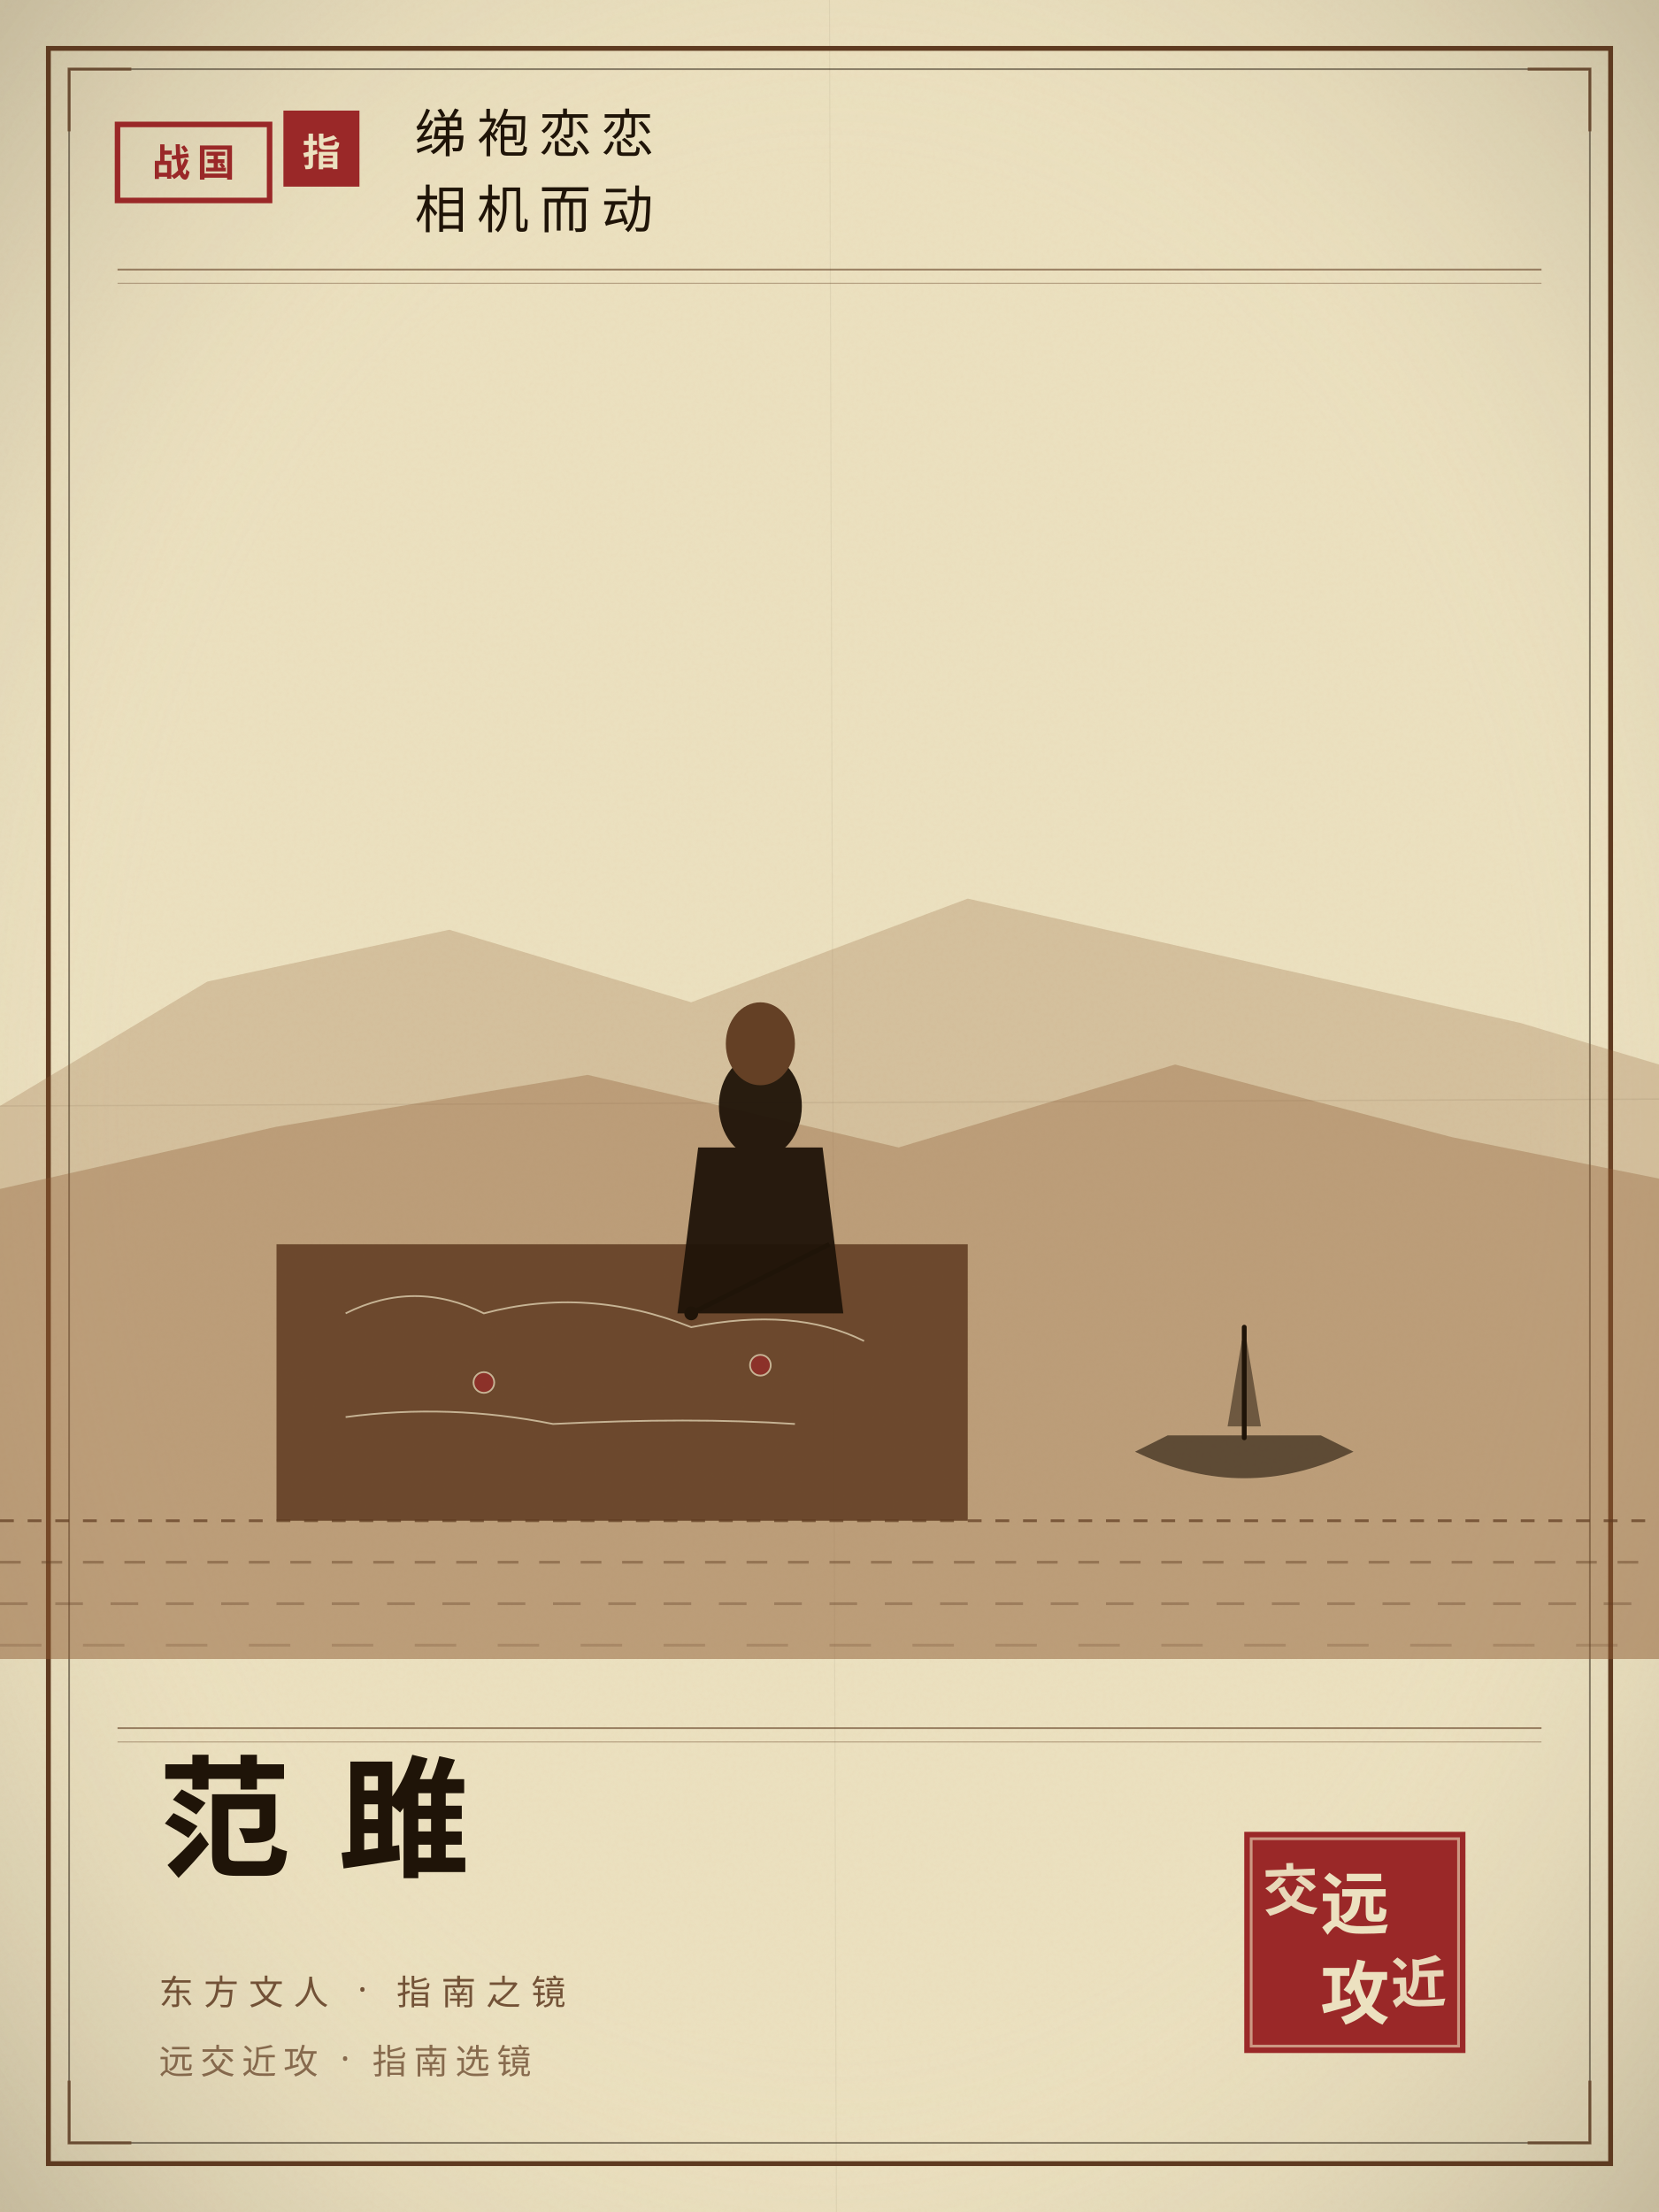
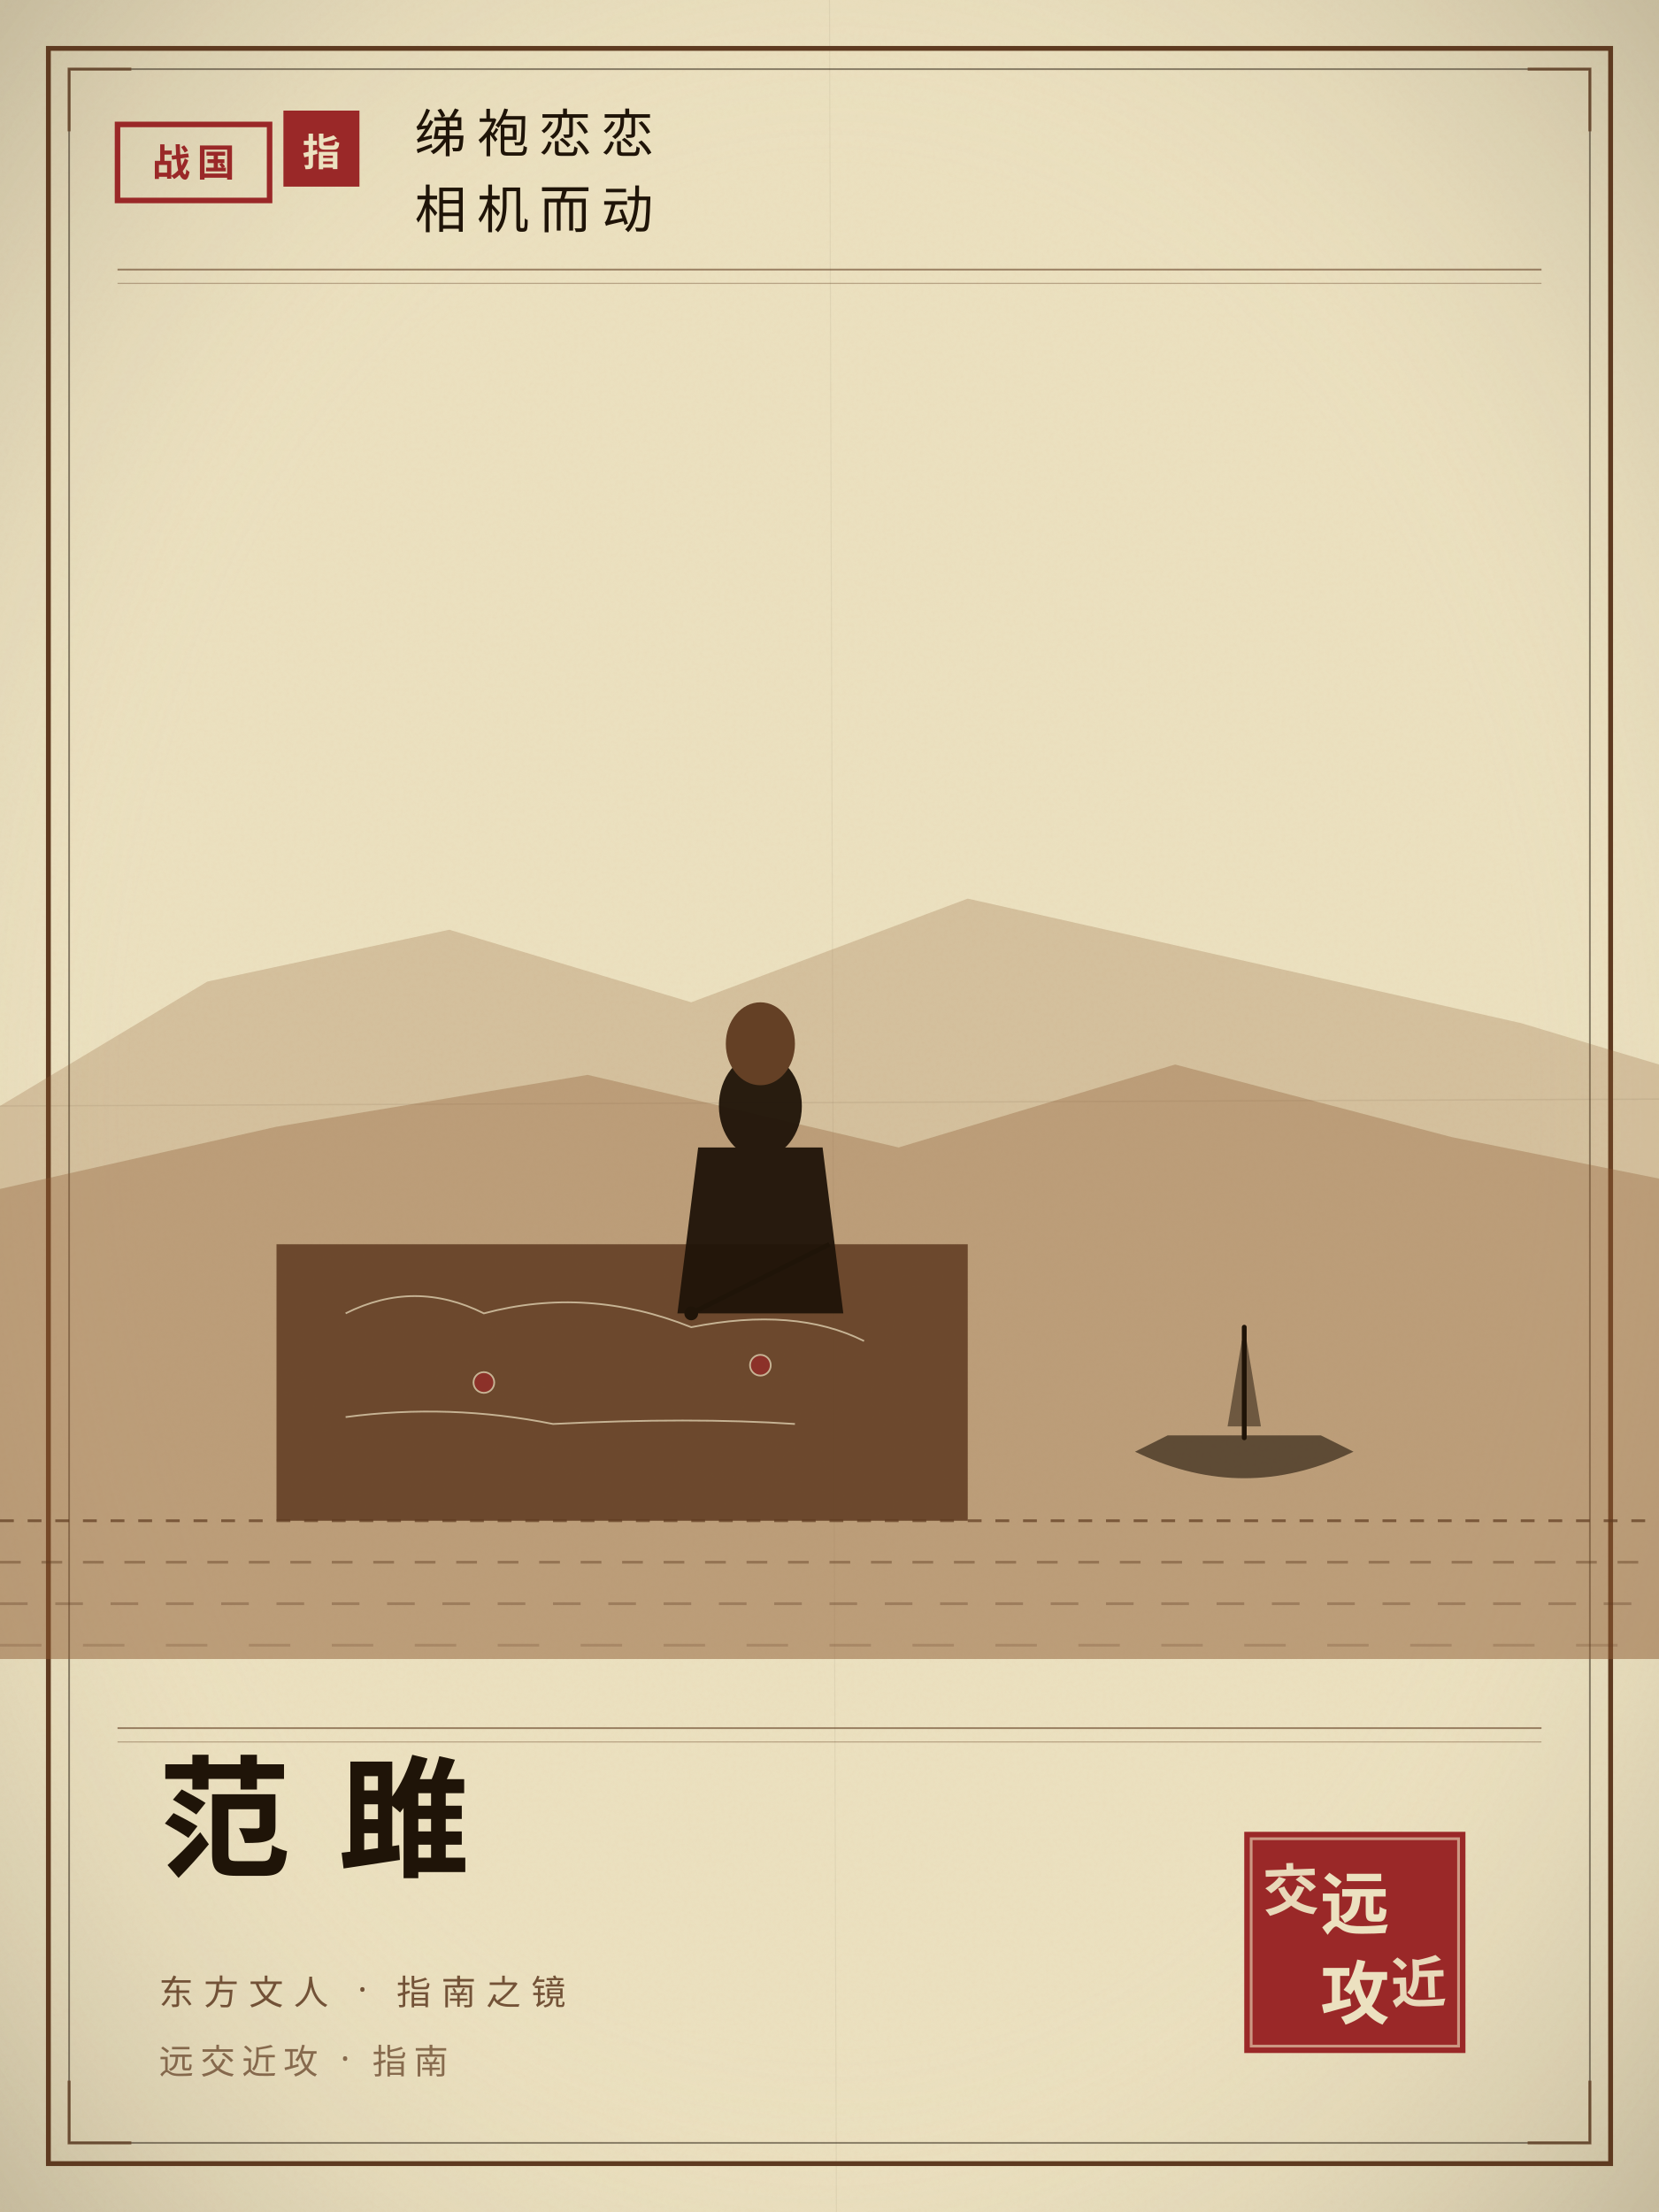
<svg xmlns="http://www.w3.org/2000/svg" viewBox="0 0 480 640" width="480" height="640" preserveAspectRatio="xMidYMid meet">
  <defs>
    <filter id="ink-60" x="-10%" y="-10%" width="120%" height="120%">
      <feTurbulence type="fractalNoise" baseFrequency="0.022" numOctaves="2" seed="60" result="noise" />
      <feDisplacementMap in="SourceGraphic" in2="noise" scale="2.4" />
    </filter>
    <filter id="ink-strong-60" x="-10%" y="-10%" width="120%" height="120%">
      <feTurbulence type="fractalNoise" baseFrequency="0.045" numOctaves="3" seed="67" result="noise" />
      <feDisplacementMap in="SourceGraphic" in2="noise" scale="3.6" />
    </filter>
    <filter id="wash-60" x="-20%" y="-20%" width="140%" height="140%">
      <feTurbulence type="fractalNoise" baseFrequency="0.018" numOctaves="2" seed="63" result="t" />
      <feDisplacementMap in="SourceGraphic" in2="t" scale="6" />
      <feGaussianBlur stdDeviation="0.6" />
    </filter>
    <filter id="haze-60">
      <feGaussianBlur stdDeviation="2.4" />
    </filter>
    <filter id="paper-60" x="0%" y="0%" width="100%" height="100%">
      <feTurbulence type="fractalNoise" baseFrequency="0.85" numOctaves="2" seed="71" result="grain" />
      <feColorMatrix in="grain" type="matrix" values="0 0 0 0 0.45                 0 0 0 0 0.35                 0 0 0 0 0.20                 0 0 0 0.10 0" />
    </filter>
  </defs>
  <rect x="0" y="0" width="480" height="640" fill="#ece1c0" />
  <rect x="0" y="0" width="480" height="640" fill="#ece1c0" filter="url(#paper-60)" opacity="0.55" />
  <radialGradient id="vignette-60" cx="50%" cy="50%" r="70%">
    <stop offset="60%" stop-color="#ece1c0" stop-opacity="0" />
    <stop offset="100%" stop-color="#1f1408" stop-opacity="0.18" />
  </radialGradient>
  <rect x="0" y="0" width="480" height="640" fill="url(#vignette-60)" />
  <path d="M 0 320 L 480 318" stroke="#1f1408" stroke-width="0.4" opacity="0.08" />
  <path d="M 240 0 L 242 640" stroke="#1f1408" stroke-width="0.3" opacity="0.06" />
  <rect x="14" y="14" width="452" height="612" fill="none" stroke="#5e3a20" stroke-width="1.4" />
  <rect x="20" y="20" width="440" height="600" fill="none" stroke="#1f1408" stroke-width="0.5" opacity="0.5" />
  <g stroke="#5e3a20" stroke-width="0.9" fill="none" opacity="0.7">
    <path d="M 20 38 L 20 20 L 38 20" />
    <path d="M 442 20 L 460 20 L 460 38" />
    <path d="M 460 602 L 460 620 L 442 620" />
    <path d="M 38 620 L 20 620 L 20 602" />
  </g>
  <g>
    <g transform="translate(34 36)">
      <rect x="0" y="0" width="44" height="22" fill="none" stroke="#9a2828" stroke-width="1.6" />
      <text x="22" y="15" text-anchor="middle" font-family="STKaiti, KaiTi, serif" font-size="11" fill="#9a2828" letter-spacing="2" font-weight="600">战国</text>
    </g>
    <g transform="translate(82 32)">
      <rect x="0" y="0" width="22" height="22" fill="#9a2828" />
      <text x="11" y="16" text-anchor="middle" font-family="serif" font-size="11" fill="#ece1c0" font-weight="700">指</text>
    </g>
    <g transform="translate(120 44)">
      <text font-family="STKaiti, KaiTi, serif" font-size="15" fill="#1f1408" letter-spacing="3" font-weight="500">
        <tspan x="0" dy="0">绨袍恋恋</tspan>
        <tspan x="0" dy="22">相机而动</tspan>
      </text>
    </g>
    <line x1="34" y1="78" x2="446" y2="78" stroke="#5e3a20" stroke-width="0.5" opacity="0.6" />
    <line x1="34" y1="82" x2="446" y2="82" stroke="#5e3a20" stroke-width="0.3" opacity="0.4" />
  </g>
  <g>
    <g filter="url(#haze-50)" opacity="0.7">
      <path d="M 0 320 L 60 284 L 130 269 L 200 290 L 280 260 L 360 278 L 440 296 L 480 308 L 480 480 L 0 480 Z" fill="#8a5a30" opacity="0.35" />
      <path d="M 0 344 L 80 326 L 170 311 L 260 332 L 340 308 L 420 329 L 480 341 L 480 480 L 0 480 Z" fill="#8a5a30" opacity="0.55" />
    </g>
    <g stroke="#5e3a20" stroke-width="0.8" fill="none" opacity="0.7">
      <path d="M 0 440 L 480 440" stroke-dasharray="4 4" />
      <path d="M 0 452 L 480 452" stroke-dasharray="6 6" opacity="0.6" />
      <path d="M 0 464 L 480 464" stroke-dasharray="8 8" opacity="0.45" />
      <path d="M 0 476 L 480 476" stroke-dasharray="12 12" opacity="0.3" />
    </g>
    <g stroke="#1f1408" stroke-width="1.4" fill="none" stroke-linecap="round">
      <path d="M 330 420 Q 360 434 390 420 L 382 416 L 338 416 Z" fill="#1f1408" opacity="0.6" />
      <line x1="360" y1="416" x2="360" y2="384" />
      <path d="M 360 388 L 364 412 L 356 412 Z" fill="#1f1408" opacity="0.5" />
    </g>
    <rect x="80" y="360" width="200" height="80" fill="#5e3a20" opacity="0.85" />
    <g stroke="#ece1c0" stroke-width="0.5" fill="none" opacity="0.7">
      <path d="M 100 380 q 20 -10 40 0 q 30 -8 60 4 q 30 -6 50 4" />
      <path d="M 100 410 q 30 -4 60 2 q 40 -2 70 0" />
      <circle cx="140" cy="400" r="3" fill="#9a2828" />
      <circle cx="220" cy="395" r="3" fill="#9a2828" />
    </g>
    <g transform="translate(220 320)" fill="#1f1408" opacity="0.95">
      <ellipse cx="0" cy="0" rx="12" ry="15" />
      <path d="M -18 12 L -24 60 L 24 60 L 18 12 Z" />
      <ellipse cx="0" cy="-18" rx="10" ry="12" fill="#5e3a20" />
    </g>
    <line x1="240" y1="360" x2="200" y2="380" stroke="#1f1408" stroke-width="1.4" />
    <circle cx="200" cy="380" r="2" fill="#1f1408" />
  </g>
  <g>
    <line x1="34" y1="500" x2="446" y2="500" stroke="#5e3a20" stroke-width="0.5" opacity="0.6" />
    <line x1="34" y1="504" x2="446" y2="504" stroke="#5e3a20" stroke-width="0.3" opacity="0.4" />
    <g transform="translate(46 540)">
      <text font-family="STKaiti, KaiTi, serif" font-size="38" fill="#1f1408" letter-spacing="14" font-weight="700">范雎</text>
      <text x="0" y="40" font-family="STKaiti, KaiTi, serif" font-size="10" fill="#5e3a20" letter-spacing="3" opacity="0.85">东方文人 · 指南之镜</text>
    </g>
    <g transform="translate(360 530)">
      <rect x="0" y="0" width="64" height="64" fill="#9a2828" filter="url(#ink-27)" />
      <rect x="2" y="2" width="60" height="60" fill="none" stroke="#ece1c0" stroke-width="0.8" opacity="0.6" />
      <text x="32" y="28" text-anchor="middle" font-family="serif" font-size="20" fill="#ece1c0" font-weight="900">远</text>
      <text x="32" y="54" text-anchor="middle" font-family="serif" font-size="20" fill="#ece1c0" font-weight="900">攻</text>
      <g transform="rotate(-2 32 32)" opacity="0.95">
        <text x="14" y="22" text-anchor="middle" font-family="serif" font-size="16" fill="#ece1c0" font-weight="900">交</text>
        <text x="50" y="50" text-anchor="middle" font-family="serif" font-size="16" fill="#ece1c0" font-weight="900">近</text>
      </g>
    </g>
  </g>
  <g transform="translate(46 600)">
-     <text font-family="STKaiti, KaiTi, serif" font-size="10" fill="#5e3a20" letter-spacing="2" opacity="0.7">远交近攻 · 指南选镜</text>
+     <text font-family="STKaiti, KaiTi, serif" font-size="10" fill="#5e3a20" letter-spacing="2" opacity="0.7">远交近攻 · 指南</text>
  </g>
</svg>
